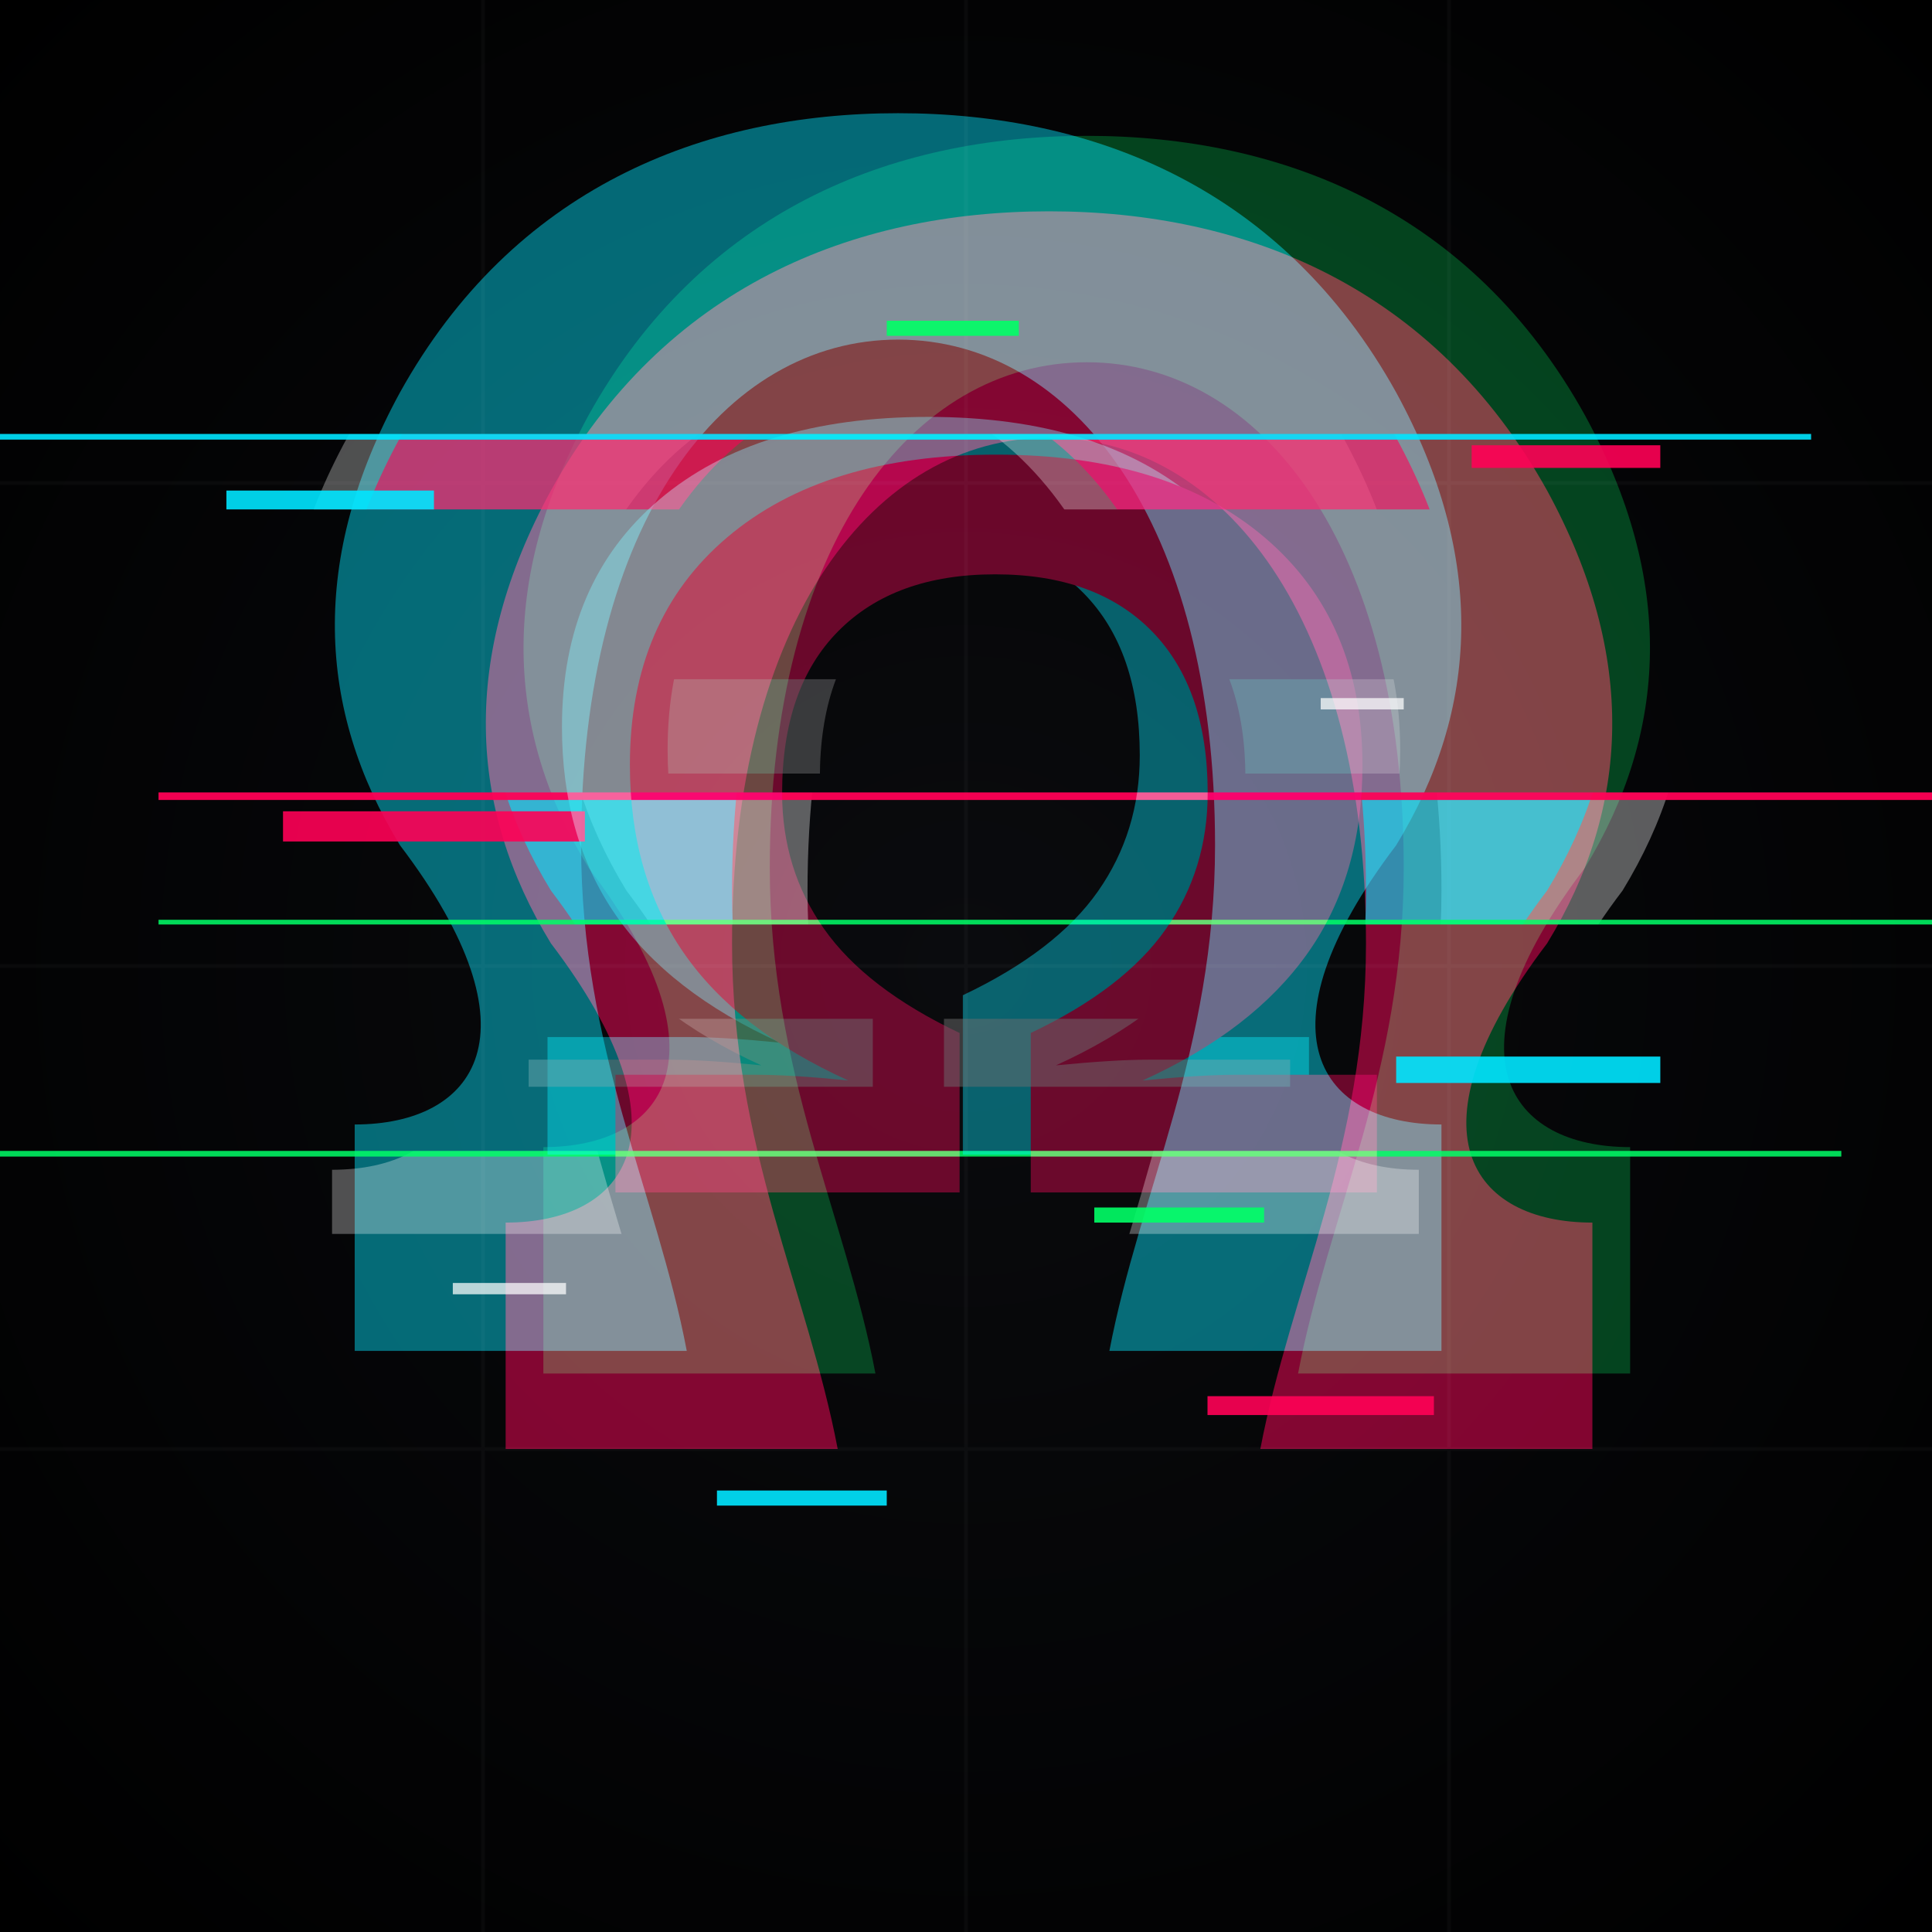
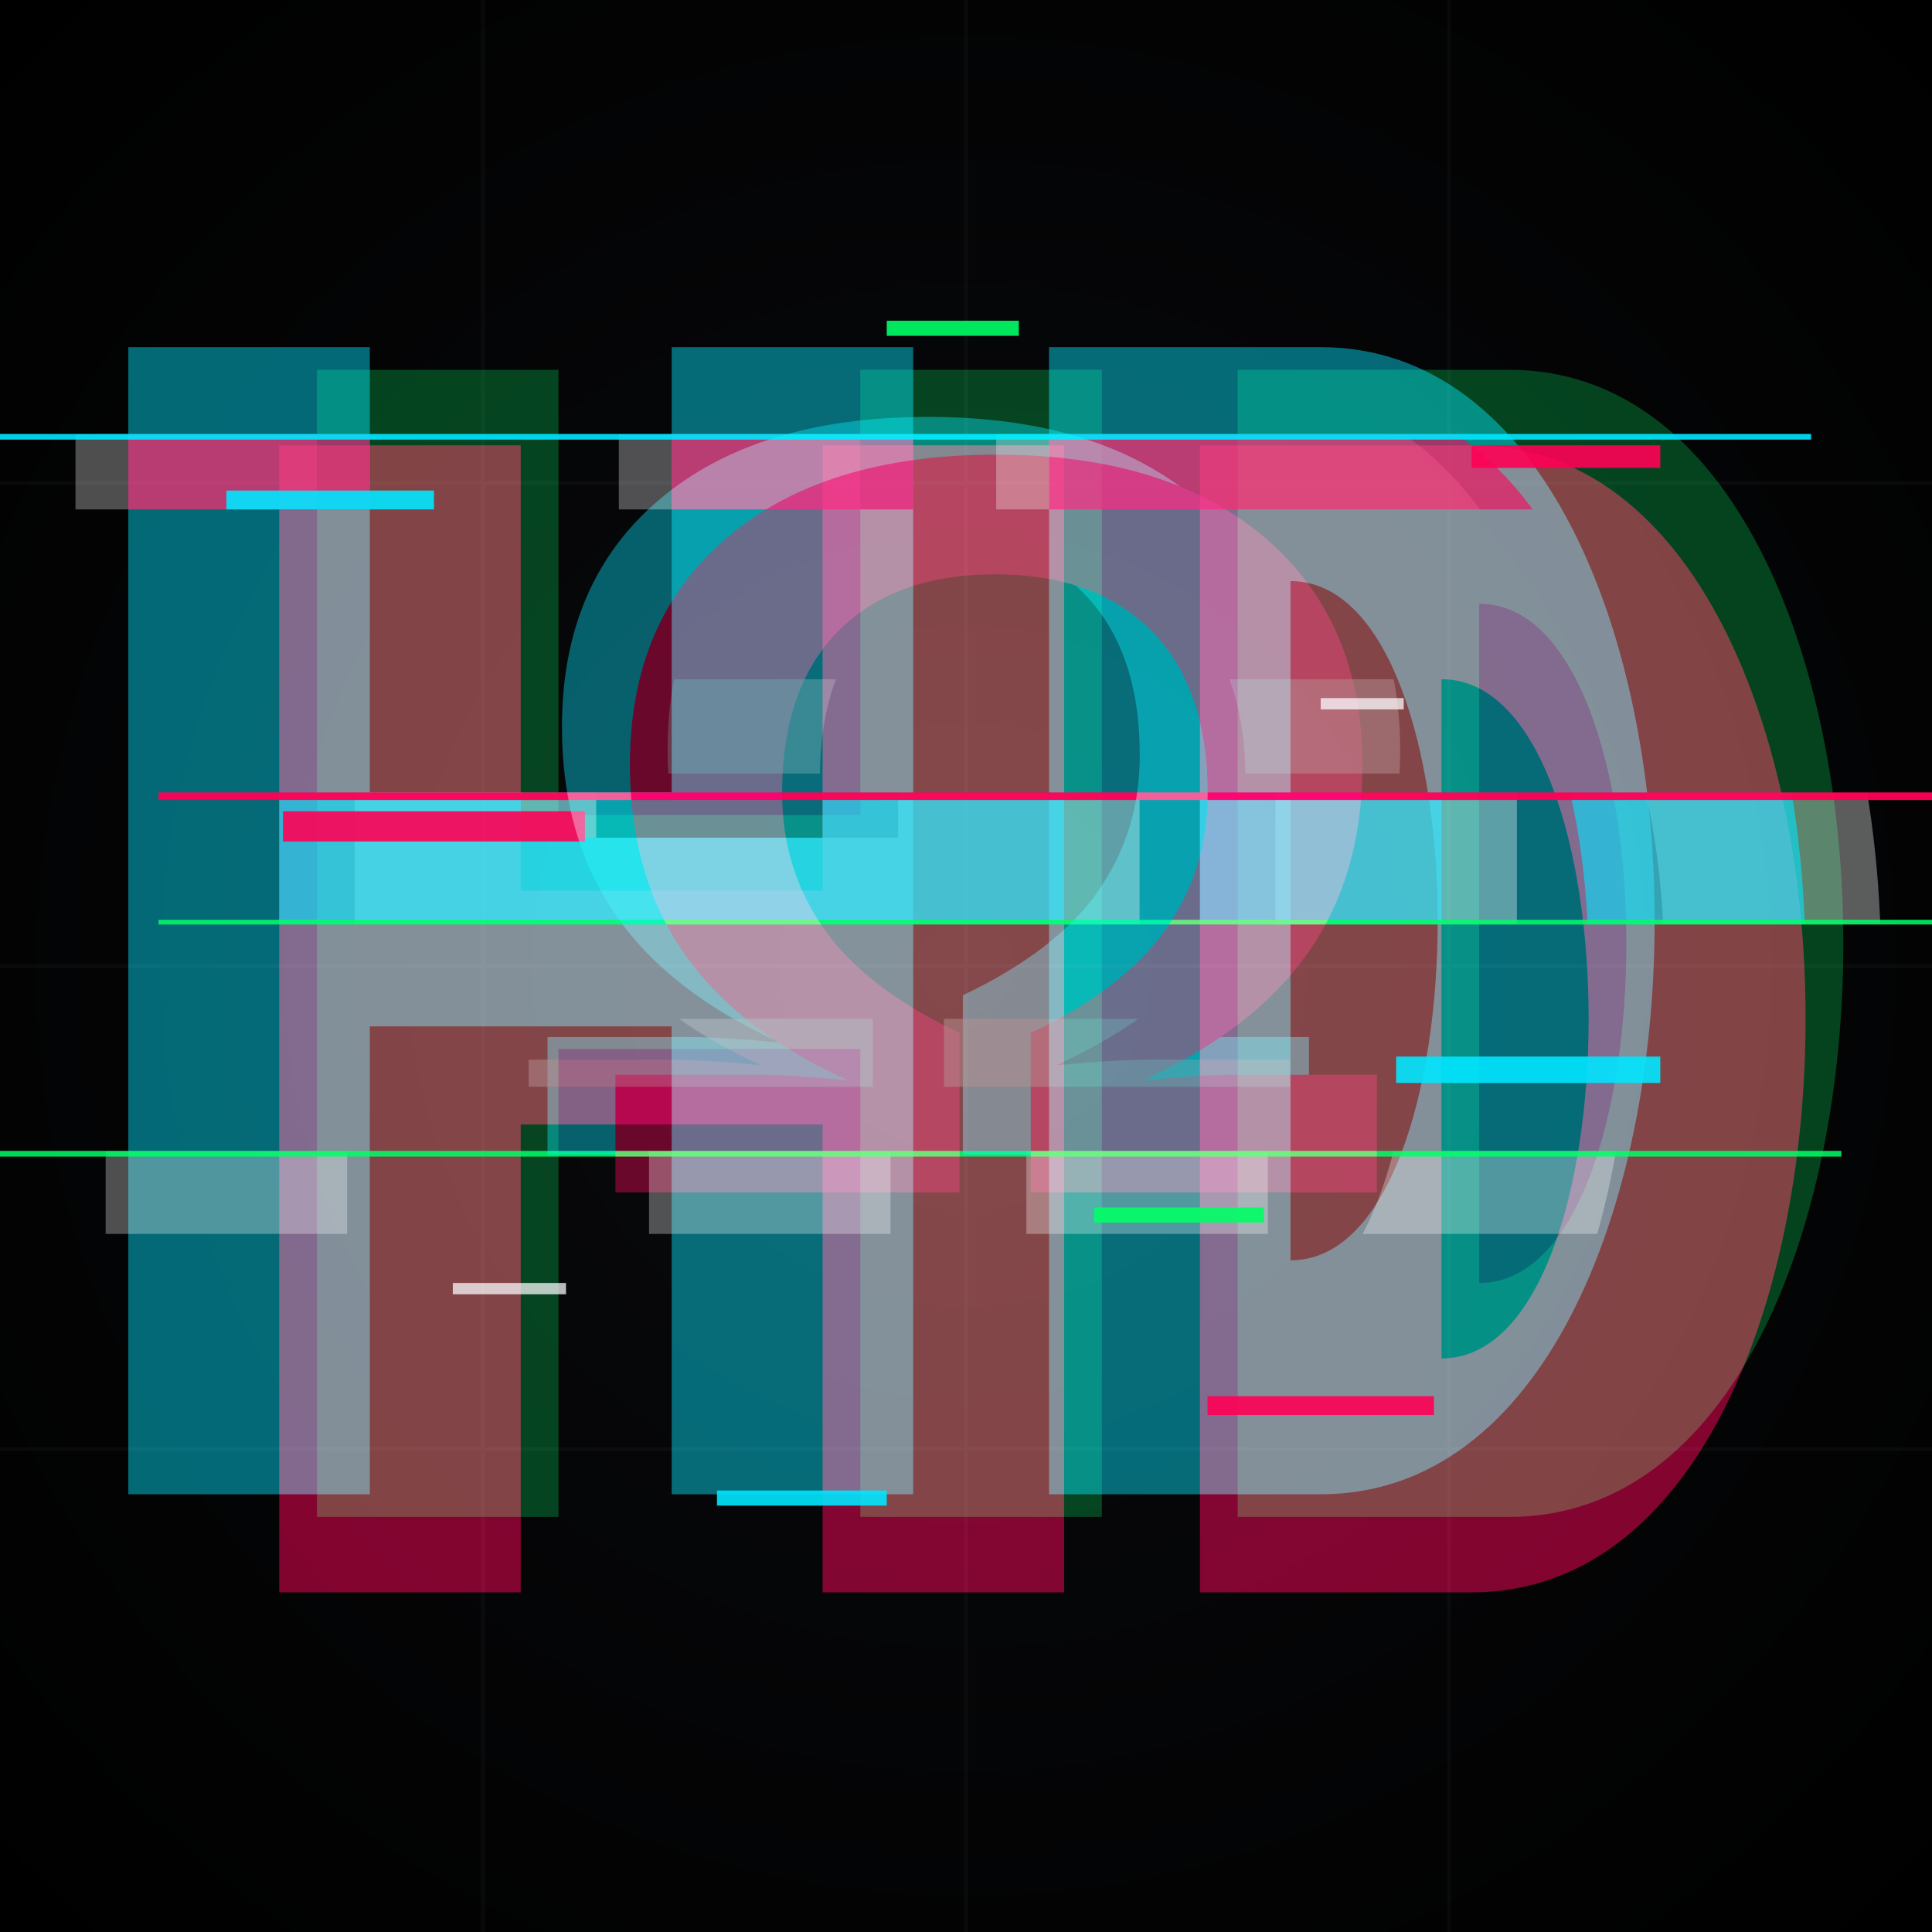
<svg xmlns="http://www.w3.org/2000/svg" viewBox="0 0 512 512" width="100%" height="100%">
  <defs>
    <radialGradient id="bg-glow" cx="50%" cy="50%" r="70%">
      <stop offset="0%" stop-color="#0a0b0e" />
      <stop offset="100%" stop-color="#000000" />
    </radialGradient>
-     <path id="classic-omega" d="       M 112 370        L 200 370        C 192 328, 172 290, 172 236        C 172 150, 210 102, 256 102        C 302 102, 340 150, 340 236        C 340 290, 320 328, 312 370        L 400 370        L 400 310        C 368 310, 350 286, 388 236        C 410 200, 412 160, 388 116        C 358 62, 308 42, 256 42        C 204 42, 154 62, 124 116        C 100 160, 102 200, 124 236        C 162 286, 144 310, 112 310        Z" fill-rule="evenodd" />
+     <path id="classic-omega" d="M 52 104 L 116 104 L 116 222 L 196 222 L 196 104 L 260 104 L 260 408 L 196 408 L 196 284 L 116 284 L 116 408 L 52 408 Z M 296 104 L 368 104 C 486 104, 486 408, 368 408 L 296 408 Z M 360 166 L 360 346 C 412 346, 412 166, 360 166 Z" fill-rule="evenodd" />
    <mask id="slice-1">
      <rect x="0" y="115" width="512" height="20" fill="#FFFFFF" />
    </mask>
    <mask id="slice-2">
      <rect x="0" y="210" width="512" height="35" fill="#FFFFFF" />
    </mask>
    <mask id="slice-3">
      <rect x="0" y="305" width="512" height="22" fill="#FFFFFF" />
    </mask>
    <mask id="text-mask-slice1">
      <rect x="0" y="180" width="512" height="25" fill="#FFFFFF" />
    </mask>
    <mask id="text-mask-slice2">
      <rect x="0" y="270" width="512" height="18" fill="#FFFFFF" />
    </mask>
  </defs>
  <rect width="512" height="512" fill="url(#bg-glow)" />
  <path d="M 0 128 L 512 128 M 0 256 L 512 256 M 0 384 L 512 384 M 128 0 L 128 512 M 256 0 L 256 512 M 384 0 L 384 512" stroke="#ffffff" stroke-width="1" opacity="0.03" />
  <use href="#classic-omega" x="-18" y="-12" fill="#00E5FF" opacity="0.45" style="mix-blend-mode: screen;" />
  <use href="#classic-omega" x="22" y="14" fill="#FF0055" opacity="0.5" style="mix-blend-mode: screen;" />
  <use href="#classic-omega" x="32" y="-6" fill="#00FF66" opacity="0.25" style="mix-blend-mode: screen;" />
  <g mask="url(#slice-1)" transform="translate(-32, 0)">
    <use href="#classic-omega" fill="#FFFFFF" opacity="0.3" />
    <use href="#classic-omega" x="14" y="0" fill="#FF0055" opacity="0.6" />
    <line x1="0" y1="115" x2="512" y2="115" stroke="#00E5FF" stroke-width="3" opacity="0.9" />
  </g>
  <g mask="url(#slice-2)" transform="translate(42, 0)">
    <use href="#classic-omega" fill="#FFFFFF" opacity="0.35" />
    <use href="#classic-omega" x="-20" y="0" fill="#00E5FF" opacity="0.6" />
    <line x1="0" y1="210" x2="512" y2="210" stroke="#FF0055" stroke-width="4" opacity="0.95" />
    <line x1="0" y1="245" x2="512" y2="245" stroke="#00FF66" stroke-width="2.5" opacity="0.85" />
  </g>
  <g mask="url(#slice-3)" transform="translate(-24, 0)">
    <use href="#classic-omega" fill="#FFFFFF" opacity="0.3" />
    <line x1="0" y1="305" x2="512" y2="305" stroke="#00FF66" stroke-width="3" opacity="0.85" />
  </g>
  <g opacity="0.9">
    <rect x="60" y="130" width="55" height="5" fill="#00E5FF" />
    <rect x="370" y="280" width="70" height="7" fill="#00E5FF" />
    <rect x="190" y="395" width="45" height="4" fill="#00E5FF" />
    <rect x="390" y="118" width="50" height="6" fill="#FF0055" />
    <rect x="75" y="215" width="80" height="8" fill="#FF0055" />
    <rect x="320" y="370" width="60" height="5" fill="#FF0055" />
    <rect x="235" y="85" width="35" height="4" fill="#00FF66" />
    <rect x="290" y="320" width="45" height="4" fill="#00FF66" />
    <rect x="120" y="340" width="30" height="3" fill="#FFFFFF" opacity="0.8" />
    <rect x="350" y="185" width="22" height="3" fill="#FFFFFF" opacity="0.8" />
  </g>
  <g opacity="0.4" style="mix-blend-mode: screen;">
    <text x="246" y="306" font-family="Calibri, Arial, sans-serif" font-size="280" font-weight="bold" fill="#00E5FF" text-anchor="middle">Ω</text>
    <text x="264" y="316" font-family="Calibri, Arial, sans-serif" font-size="280" font-weight="bold" fill="#FF0055" text-anchor="middle">Ω</text>
    <g mask="url(#text-mask-slice1)" transform="translate(18, 0)">
      <text x="256" y="312" font-family="Calibri, Arial, sans-serif" font-size="280" font-weight="bold" fill="#FFFFFF" text-anchor="middle" opacity="0.5">Ω</text>
    </g>
    <g mask="url(#text-mask-slice2)" transform="translate(-15, 0)">
      <text x="256" y="312" font-family="Calibri, Arial, sans-serif" font-size="280" font-weight="bold" fill="#FFFFFF" text-anchor="middle" opacity="0.5">Ω</text>
    </g>
  </g>
</svg>
